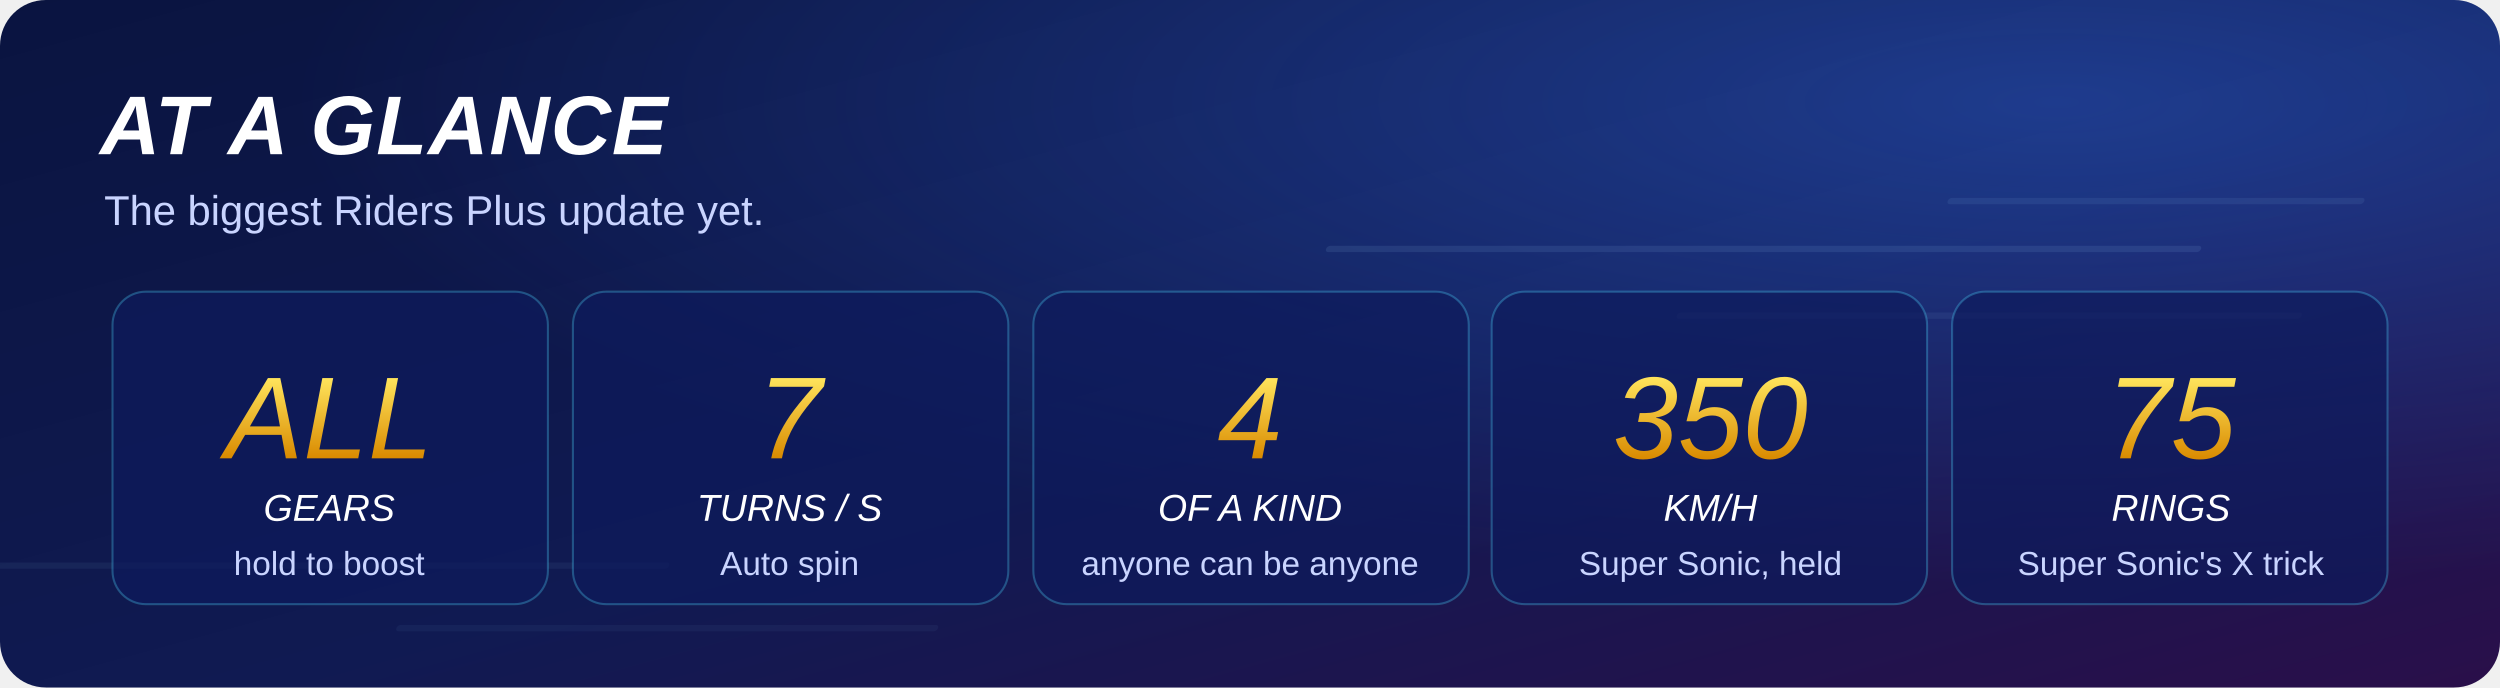
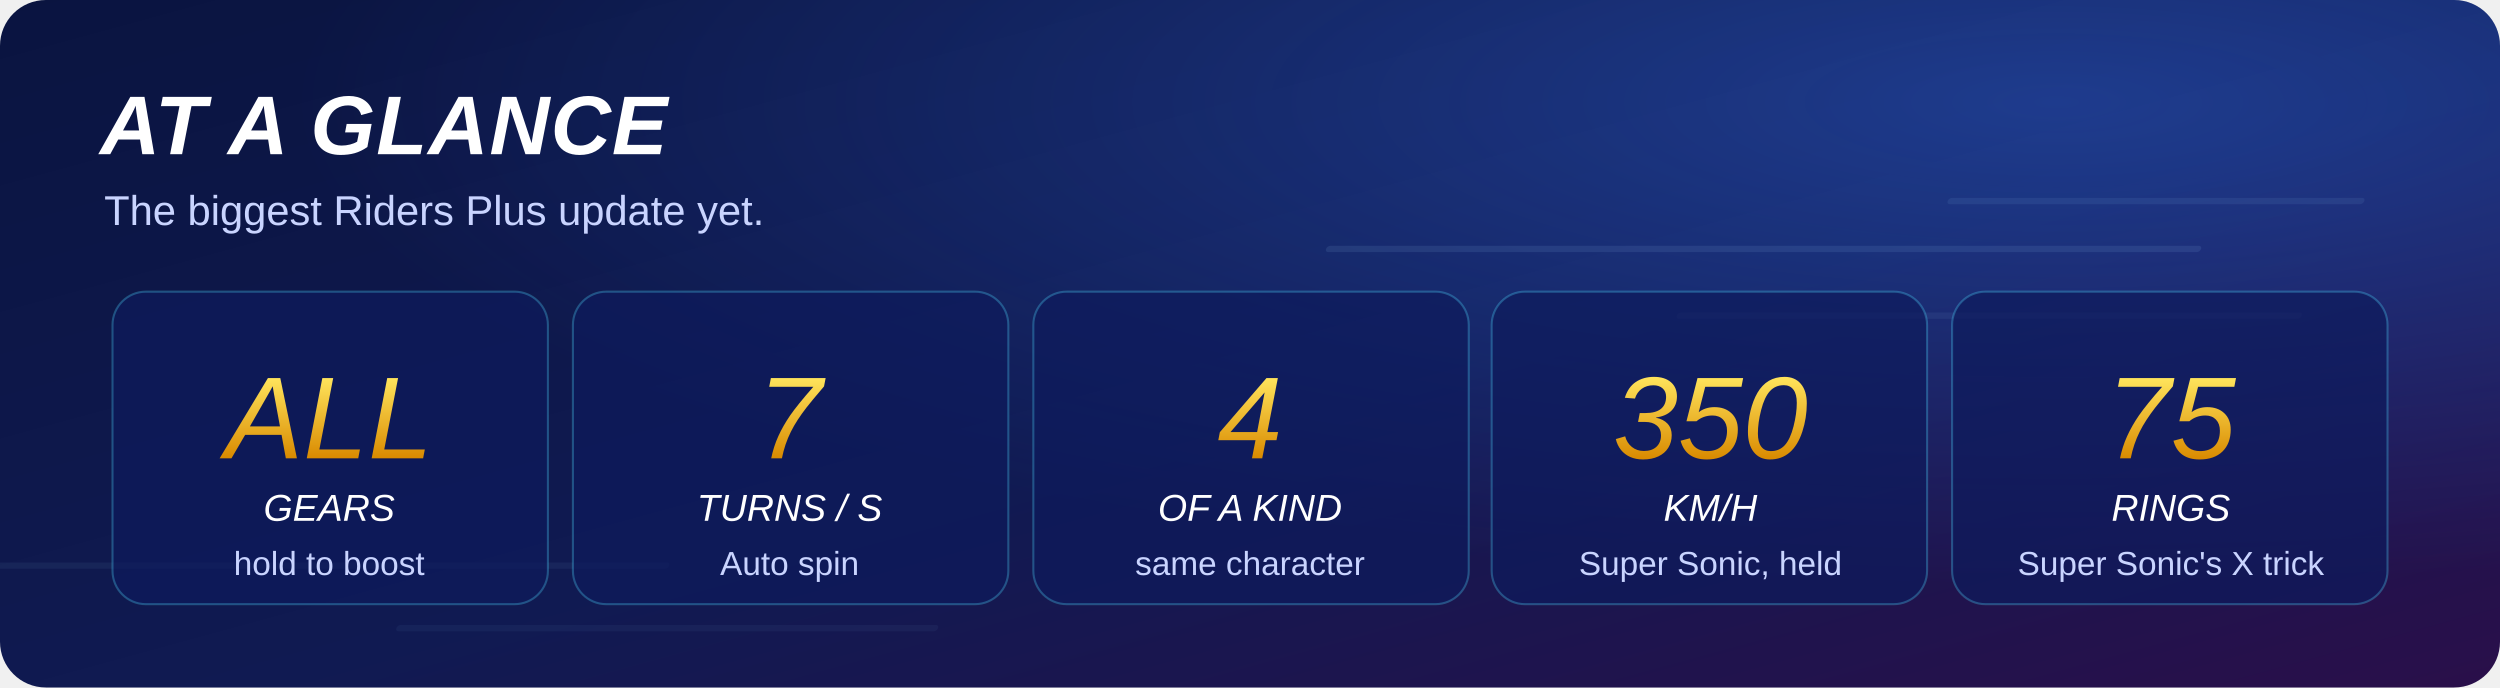
<svg xmlns="http://www.w3.org/2000/svg" width="1200" height="330" viewBox="0 0 1200 330" role="img" aria-label="AT A GLANCE. The biggest Riders Plus update yet.">
  <defs>
    <linearGradient id="bg" x1="0" y1="0" x2="1" y2="1">
      <stop offset="0" stop-color="#0a1440" />
      <stop offset="0.55" stop-color="#101a52" />
      <stop offset="1" stop-color="#2a0f4a" />
    </linearGradient>
    <radialGradient id="glow" cx="0.82" cy="0.15" r="0.7">
      <stop offset="0" stop-color="#3a7bff" stop-opacity="0.35" />
      <stop offset="1" stop-color="#3a7bff" stop-opacity="0" />
    </radialGradient>
    <linearGradient id="gold" x1="0" y1="0" x2="0" y2="1">
      <stop offset="0" stop-color="#ffe45c" />
      <stop offset="1" stop-color="#d98a00" />
    </linearGradient>
    <linearGradient id="goldx" x1="0" y1="0" x2="0" y2="1">
      <stop offset="0" stop-color="#fff6b0" />
      <stop offset="0.5" stop-color="#ffd23f" />
      <stop offset="1" stop-color="#ff8a1a" />
    </linearGradient>
    <filter id="soft" x="-40%" y="-40%" width="180%" height="180%">
      <feGaussianBlur stdDeviation="10" />
    </filter>
  </defs>
  <rect width="1200" height="330" rx="22" fill="url(#bg)" />
  <rect width="1200" height="330" rx="22" fill="url(#glow)" />
  <rect x="680" y="118" width="420" height="3" rx="1.5" fill="#9fd8ff" opacity="0.1" transform="skewX(-20)" />
  <rect x="860" y="150" width="300" height="3" rx="1.5" fill="#9fd8ff" opacity="0.07" transform="skewX(-20)" />
  <rect x="40" y="270" width="380" height="3" rx="1.5" fill="#9fd8ff" opacity="0.06" transform="skewX(-20)" />
  <rect x="300" y="300" width="260" height="3" rx="1.5" fill="#9fd8ff" opacity="0.05" transform="skewX(-20)" />
  <rect x="970" y="95" width="200" height="3" rx="1.5" fill="#9fd8ff" opacity="0.08" transform="skewX(-20)" />
  <text x="48" y="74" font-family="'Arial Black', 'Segoe UI Black', Impact, 'Helvetica Neue', Arial, sans-serif" font-size="40" font-style="italic" font-weight="900" fill="#ffffff" letter-spacing="0.5">AT A GLANCE</text>
  <text x="50" y="108" font-family="'Segoe UI', 'Helvetica Neue', Arial, sans-serif" font-size="20" fill="#c9d4ff">The biggest Riders Plus update yet.</text>
  <rect x="54" y="140" width="209" height="150" rx="16" fill="#0d1a5c" fill-opacity="0.7" stroke="#4fd8ff" stroke-opacity="0.3" />
  <text x="158" y="220" text-anchor="middle" font-family="'Arial Black', 'Segoe UI Black', Impact, 'Helvetica Neue', Arial, sans-serif" font-size="56" font-style="italic" fill="url(#gold)">ALL</text>
  <text x="158" y="250" text-anchor="middle" font-family="'Arial Black', 'Segoe UI Black', Impact, 'Helvetica Neue', Arial, sans-serif" font-size="18" font-style="italic" fill="#ffffff">GEARS</text>
  <text x="158" y="276" text-anchor="middle" font-family="'Segoe UI', 'Helvetica Neue', Arial, sans-serif" font-size="16" fill="#c9d4ff">hold to boost</text>
  <rect x="275" y="140" width="209" height="150" rx="16" fill="#0d1a5c" fill-opacity="0.7" stroke="#4fd8ff" stroke-opacity="0.3" />
  <text x="379" y="220" text-anchor="middle" font-family="'Arial Black', 'Segoe UI Black', Impact, 'Helvetica Neue', Arial, sans-serif" font-size="56" font-style="italic" fill="url(#gold)">7</text>
  <text x="379" y="250" text-anchor="middle" font-family="'Arial Black', 'Segoe UI Black', Impact, 'Helvetica Neue', Arial, sans-serif" font-size="18" font-style="italic" fill="#ffffff">TURNS / S</text>
  <text x="379" y="276" text-anchor="middle" font-family="'Segoe UI', 'Helvetica Neue', Arial, sans-serif" font-size="16" fill="#c9d4ff">Auto spin</text>
  <rect x="496" y="140" width="209" height="150" rx="16" fill="#0d1a5c" fill-opacity="0.7" stroke="#4fd8ff" stroke-opacity="0.3" />
  <text x="600" y="220" text-anchor="middle" font-family="'Arial Black', 'Segoe UI Black', Impact, 'Helvetica Neue', Arial, sans-serif" font-size="56" font-style="italic" fill="url(#gold)">4</text>
  <text x="600" y="250" text-anchor="middle" font-family="'Arial Black', 'Segoe UI Black', Impact, 'Helvetica Neue', Arial, sans-serif" font-size="18" font-style="italic" fill="#ffffff">OF A KIND</text>
-   <text x="600" y="276" text-anchor="middle" font-family="'Segoe UI', 'Helvetica Neue', Arial, sans-serif" font-size="16" fill="#c9d4ff">anyone can be anyone</text>
+   <text x="600" y="276" text-anchor="middle" font-family="'Segoe UI', 'Helvetica Neue', Arial, sans-serif" font-size="16" fill="#c9d4ff">same character</text>
  <rect x="716" y="140" width="209" height="150" rx="16" fill="#0d1a5c" fill-opacity="0.7" stroke="#4fd8ff" stroke-opacity="0.3" />
  <text x="821" y="220" text-anchor="middle" font-family="'Arial Black', 'Segoe UI Black', Impact, 'Helvetica Neue', Arial, sans-serif" font-size="56" font-style="italic" fill="url(#gold)">350</text>
  <text x="821" y="250" text-anchor="middle" font-family="'Arial Black', 'Segoe UI Black', Impact, 'Helvetica Neue', Arial, sans-serif" font-size="18" font-style="italic" fill="#ffffff">KM/H</text>
  <text x="821" y="276" text-anchor="middle" font-family="'Segoe UI', 'Helvetica Neue', Arial, sans-serif" font-size="16" fill="#c9d4ff">Super Sonic, held</text>
  <rect x="937" y="140" width="209" height="150" rx="16" fill="#0d1a5c" fill-opacity="0.7" stroke="#4fd8ff" stroke-opacity="0.3" />
  <text x="1042" y="220" text-anchor="middle" font-family="'Arial Black', 'Segoe UI Black', Impact, 'Helvetica Neue', Arial, sans-serif" font-size="56" font-style="italic" fill="url(#gold)">75</text>
  <text x="1042" y="250" text-anchor="middle" font-family="'Arial Black', 'Segoe UI Black', Impact, 'Helvetica Neue', Arial, sans-serif" font-size="18" font-style="italic" fill="#ffffff">RINGS</text>
  <text x="1042" y="276" text-anchor="middle" font-family="'Segoe UI', 'Helvetica Neue', Arial, sans-serif" font-size="16" fill="#c9d4ff">Super Sonic's X trick</text>
</svg>
